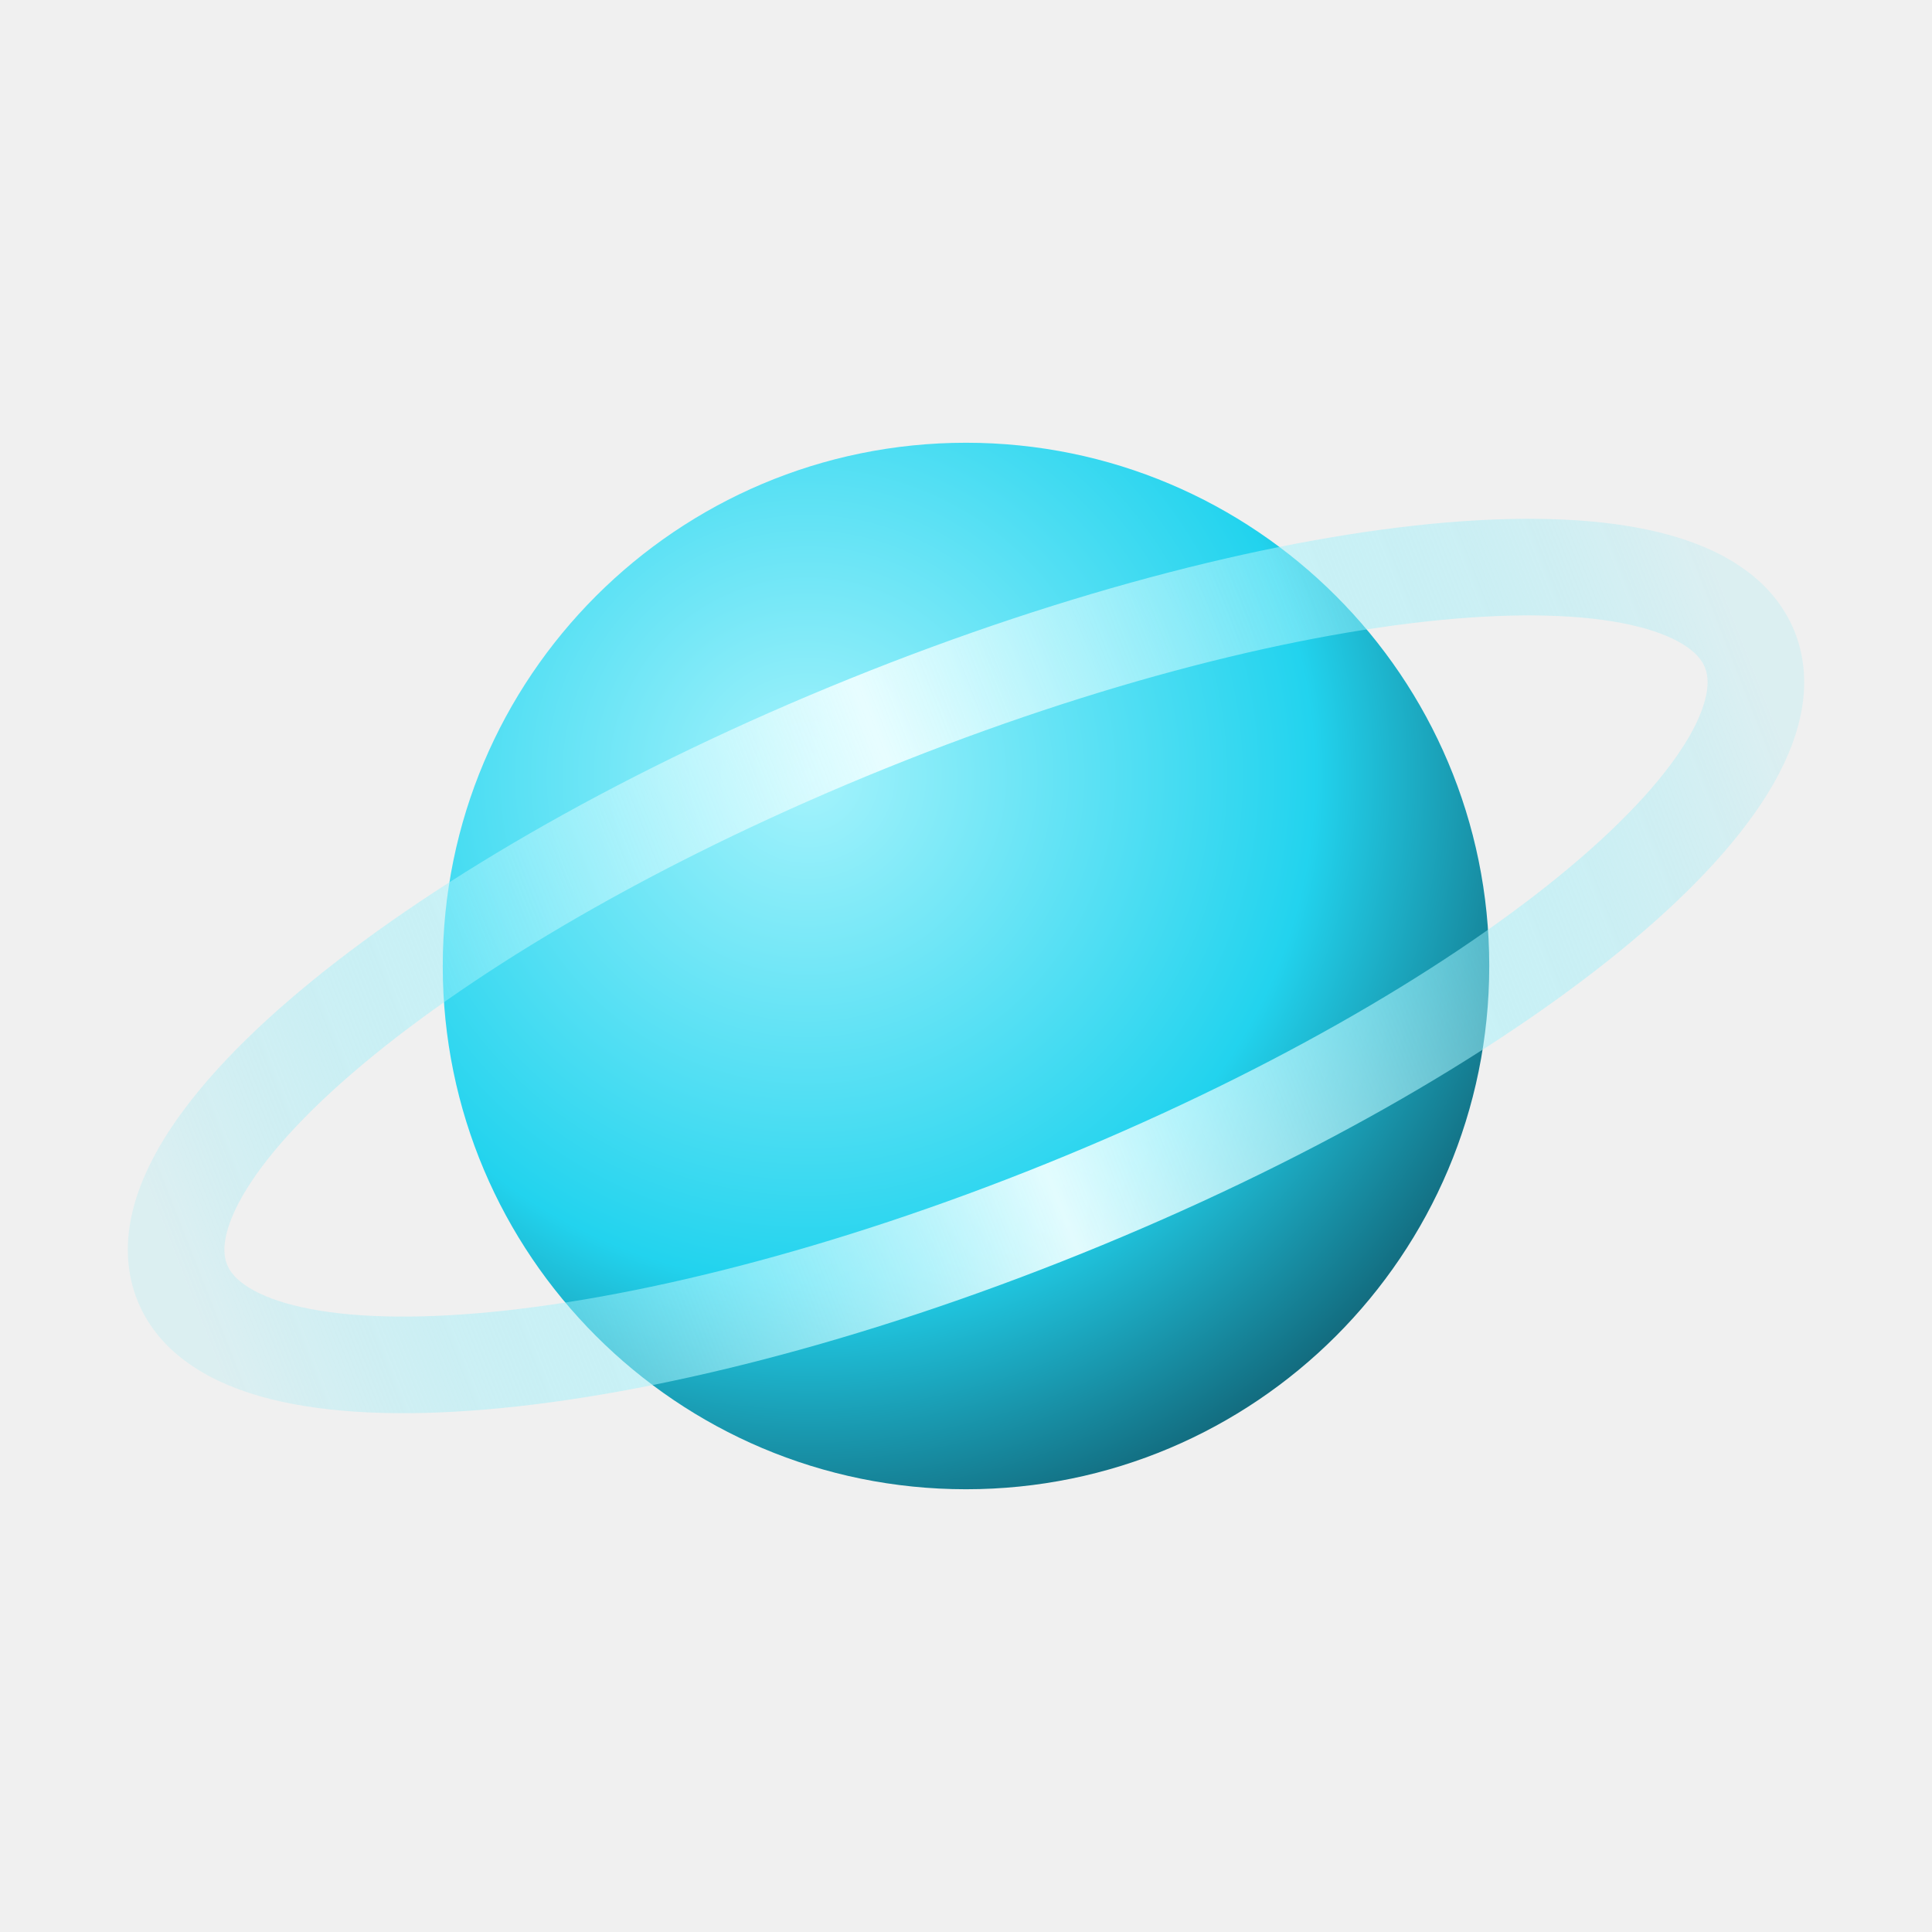
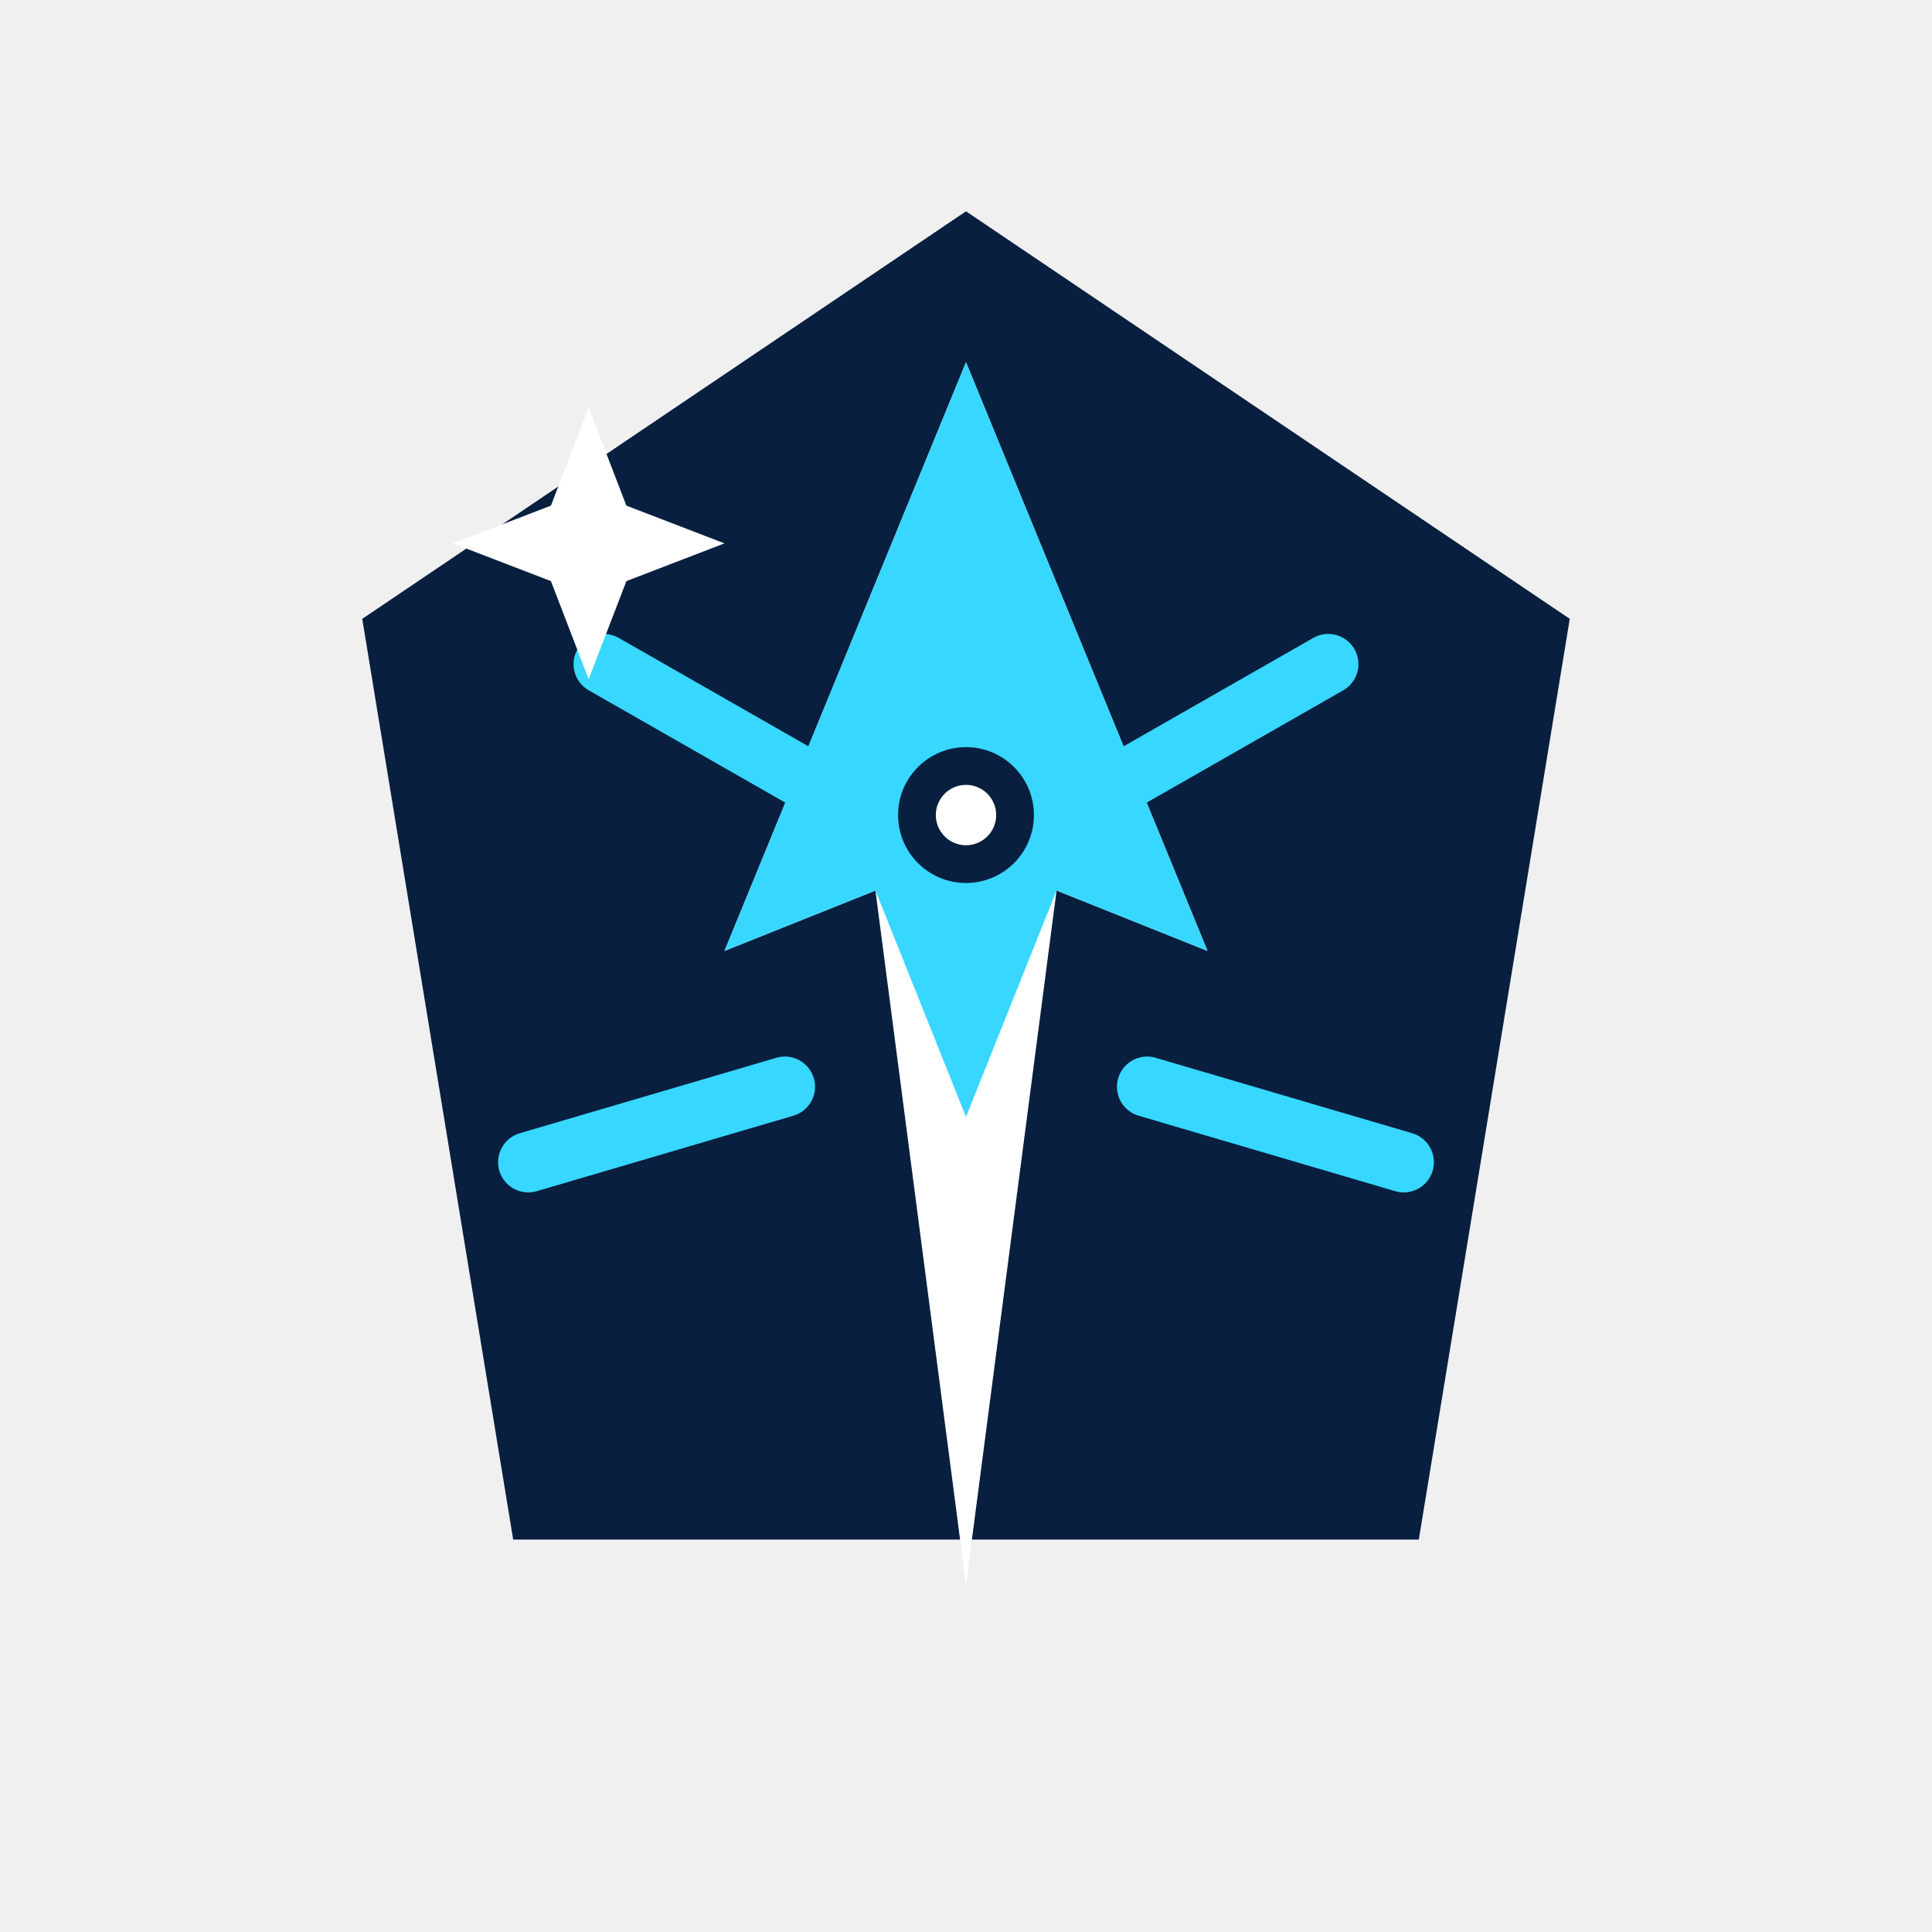
- <svg xmlns="http://www.w3.org/2000/svg" viewBox="0 0 48 48" width="48" height="48" role="img" aria-label="SpaceNix favicon">
-   <defs>
-     <radialGradient id="fav-sphere" cx="0.35" cy="0.32" r="0.8">
-       <stop offset="0" stop-color="#a5f3fc" />
-       <stop offset="0.6" stop-color="#22d3ee" />
-       <stop offset="1" stop-color="#0e4f60" />
-     </radialGradient>
-     <linearGradient id="fav-ring" x1="0" y1="0" x2="1" y2="0">
-       <stop offset="0" stop-color="#67e8f9" stop-opacity="0.15" />
-       <stop offset="0.5" stop-color="#ecfeff" stop-opacity="0.95" />
-       <stop offset="1" stop-color="#67e8f9" stop-opacity="0.15" />
-     </linearGradient>
-   </defs>
-   <circle cx="24" cy="24" r="13" fill="url(#fav-sphere)" />
-   <g transform="rotate(-22 24 24)">
-     <ellipse cx="24" cy="24" rx="21" ry="6.5" fill="none" stroke="url(#fav-ring)" stroke-width="2.4" />
+ <svg xmlns="http://www.w3.org/2000/svg" viewBox="0 0 256 256">
+   <polygon points="128,28 208,82 188,204 68,204 48,82" fill="#081F3F" />
+   <path d="M128 48        L160 126        L140 118        L128 210        L116 118        L96 126 Z" fill="#FFFFFF" />
+   <path d="M128 48        L160 126        L140 118        L128 148        L116 118        L96 126 Z" fill="#37D7FF" />
+   <g stroke="#37D7FF" stroke-width="8" stroke-linecap="round">
+     <path d="M80 88 L108 104" />
+     <path d="M176 88 L148 104" />
+     <path d="M70 154 L104 144" />
+     <path d="M186 154 L152 144" />
  </g>
+   <circle cx="128" cy="108" r="9" fill="#081F3F" />
+   <circle cx="128" cy="108" r="4" fill="#FFFFFF" />
+   <path d="M78 54 L83 67 L96 72 L83 77 L78 90 L73 77 L60 72 L73 67 Z" fill="#FFFFFF" />
</svg>
